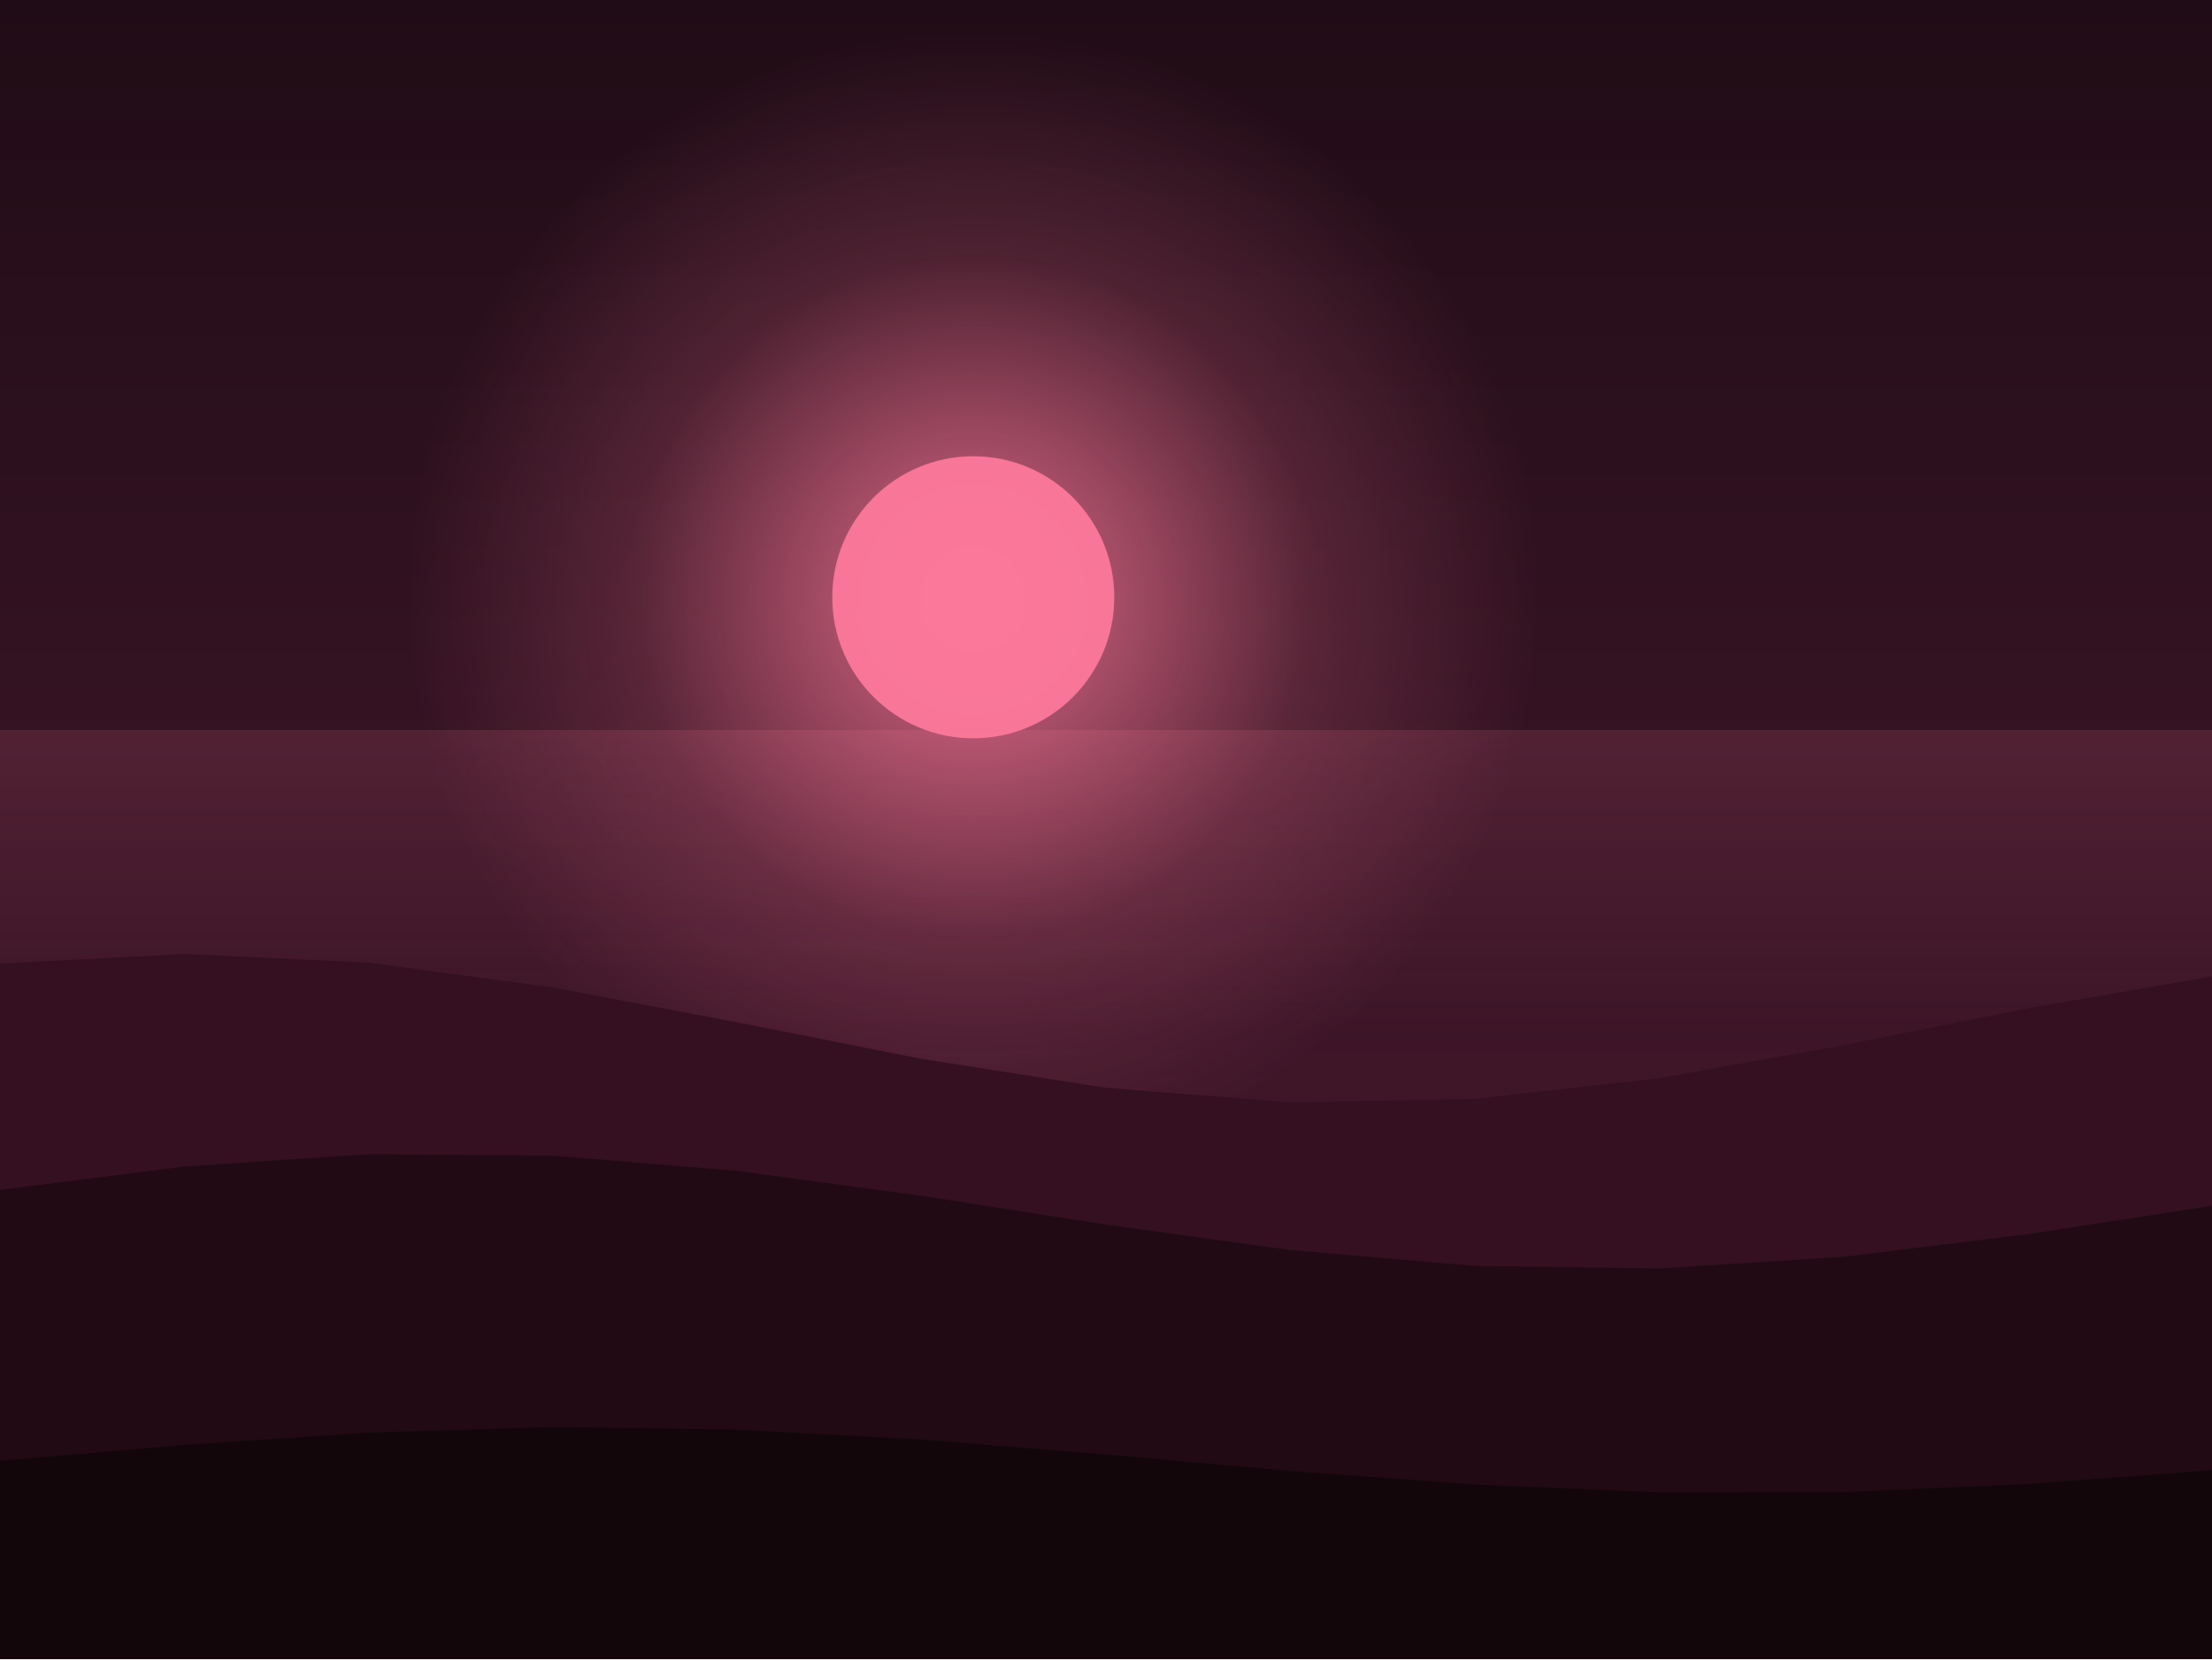
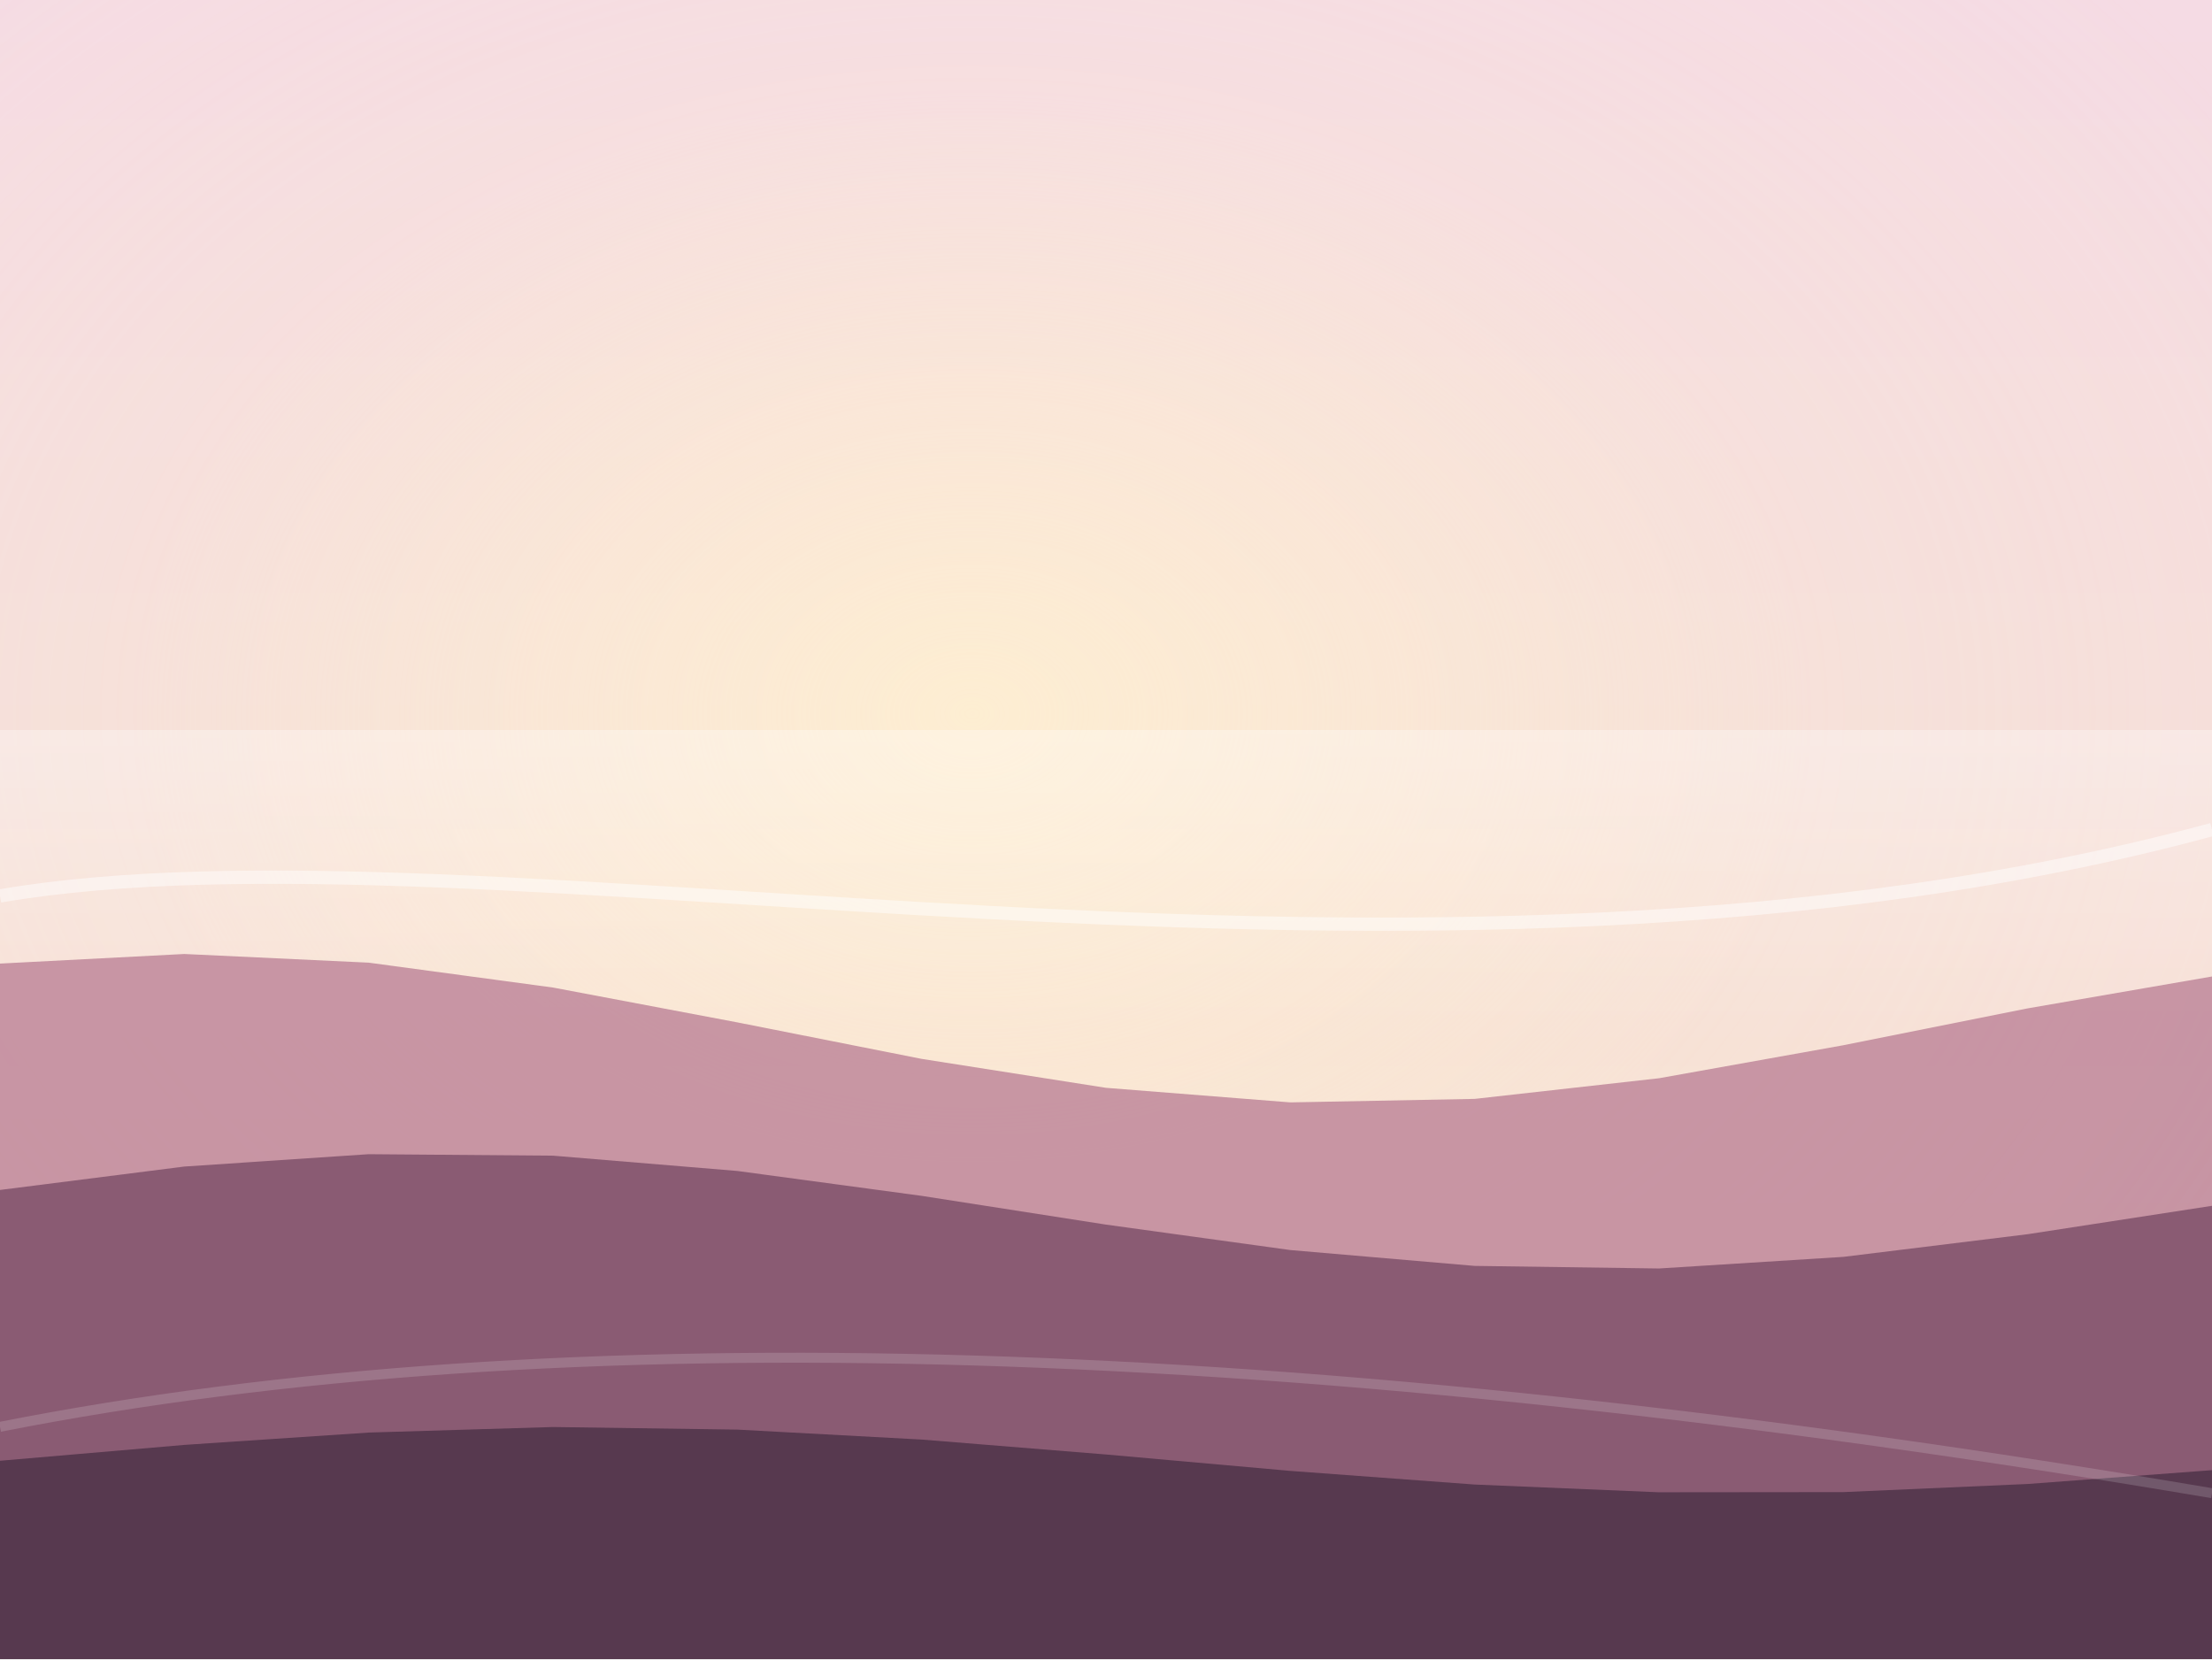
<svg xmlns="http://www.w3.org/2000/svg" viewBox="0 0 1200 900" width="1200" height="900" role="img" aria-label="여행 사진 자리표시자">
  <defs>
    <linearGradient id="sky" x1="0" y1="0" x2="0" y2="1">
-       <stop offset="0%" stop-color="#200c16" />
-       <stop offset="100%" stop-color="#4f1b32" />
+       <stop offset="0%" stop-color="#f5dbe4" />
+       <stop offset="100%" stop-color="#f6e2d0" />
    </linearGradient>
-     <radialGradient id="glow" cx="50%" cy="50%" r="50%">
-       <stop offset="0%" stop-color="#ff7a9c" stop-opacity="0.85" />
-       <stop offset="60%" stop-color="#ff7a9c" stop-opacity="0.18" />
-       <stop offset="100%" stop-color="#ff7a9c" stop-opacity="0" />
+     <radialGradient id="glow" cx="44%" cy="43%" r="68%">
+       <stop offset="0%" stop-color="#fff1d0" stop-opacity="0.82" />
+       <stop offset="55%" stop-color="#fff1d0" stop-opacity="0.16" />
+       <stop offset="100%" stop-color="#fff1d0" stop-opacity="0" />
    </radialGradient>
    <linearGradient id="haze" x1="0" y1="0" x2="0" y2="1">
-       <stop offset="0%" stop-color="#ff7a9c" stop-opacity="0.14" />
-       <stop offset="100%" stop-color="#ff7a9c" stop-opacity="0" />
+       <stop offset="0%" stop-color="#ffffff" stop-opacity="0.3" />
+       <stop offset="100%" stop-color="#ffffff" stop-opacity="0" />
    </linearGradient>
  </defs>
  <rect width="1200" height="900" fill="url(#sky)" />
-   <circle cx="528.0" cy="324.0" r="306.0" fill="url(#glow)" />
-   <circle cx="528.0" cy="324.0" r="76.5" fill="#ff7a9c" opacity="0.92" />
+   <rect width="1200" height="900" fill="url(#glow)" />
  <rect y="396.0" width="1200" height="162.0" fill="url(#haze)" />
-   <polygon points="0.0,522.7 100.0,517.5 200.0,522.2 300.0,535.7 400.0,554.6 500.0,574.4 600.0,590.1 700.0,598.0 800.0,596.1 900.0,584.9 1000.0,567.0 1100.0,547.0 1200.0,529.7 1200,900 0,900" fill="#33101f" opacity="0.95" />
-   <polygon points="0.0,645.5 100.0,632.8 200.0,626.1 300.0,626.9 400.0,635.2 500.0,648.7 600.0,664.3 700.0,678.1 800.0,686.7 900.0,688.1 1000.0,681.8 1100.0,669.5 1200.0,654.1 1200,900 0,900" fill="#210a14" />
-   <polygon points="0.0,792.4 100.0,783.8 200.0,777.1 300.0,774.1 400.0,775.5 500.0,780.9 600.0,789.0 700.0,797.9 800.0,805.3 900.0,809.5 1000.0,809.4 1100.0,805.0 1200.0,797.5 1200,900 0,900" fill="#12060b" />
+   <path d="M0 486.0 C 264.0 441.0, 768.0 567.0, 1200 450.0" fill="none" stroke="#ffffff" stroke-opacity="0.48" stroke-width="7.2" />
+   <polygon points="0.0,522.7 100.0,517.5 200.0,522.2 300.0,535.7 400.0,554.6 500.0,574.4 600.0,590.1 700.0,598.0 800.0,596.1 900.0,584.9 1000.0,567.0 1100.0,547.0 1200.0,529.7 1200,900 0,900" fill="#bd8498" opacity="0.82" />
+   <polygon points="0.0,645.5 100.0,632.8 200.0,626.1 300.0,626.9 400.0,635.2 500.0,648.7 600.0,664.3 700.0,678.1 800.0,686.7 900.0,688.1 1000.0,681.8 1100.0,669.5 1200.0,654.1 1200,900 0,900" fill="#8a5b73" />
+   <polygon points="0.0,792.4 100.0,783.8 200.0,777.1 300.0,774.1 400.0,775.5 500.0,780.9 600.0,789.0 700.0,797.9 800.0,805.3 900.0,809.5 1000.0,809.4 1100.0,805.0 1200.0,797.5 1200,900 0,900" fill="#57394f" />
+   <path d="M0 774.0 Q 456.0 684.0 1200 810.0" fill="none" stroke="#ffffff" stroke-opacity="0.16" stroke-width="5.4" />
</svg>
